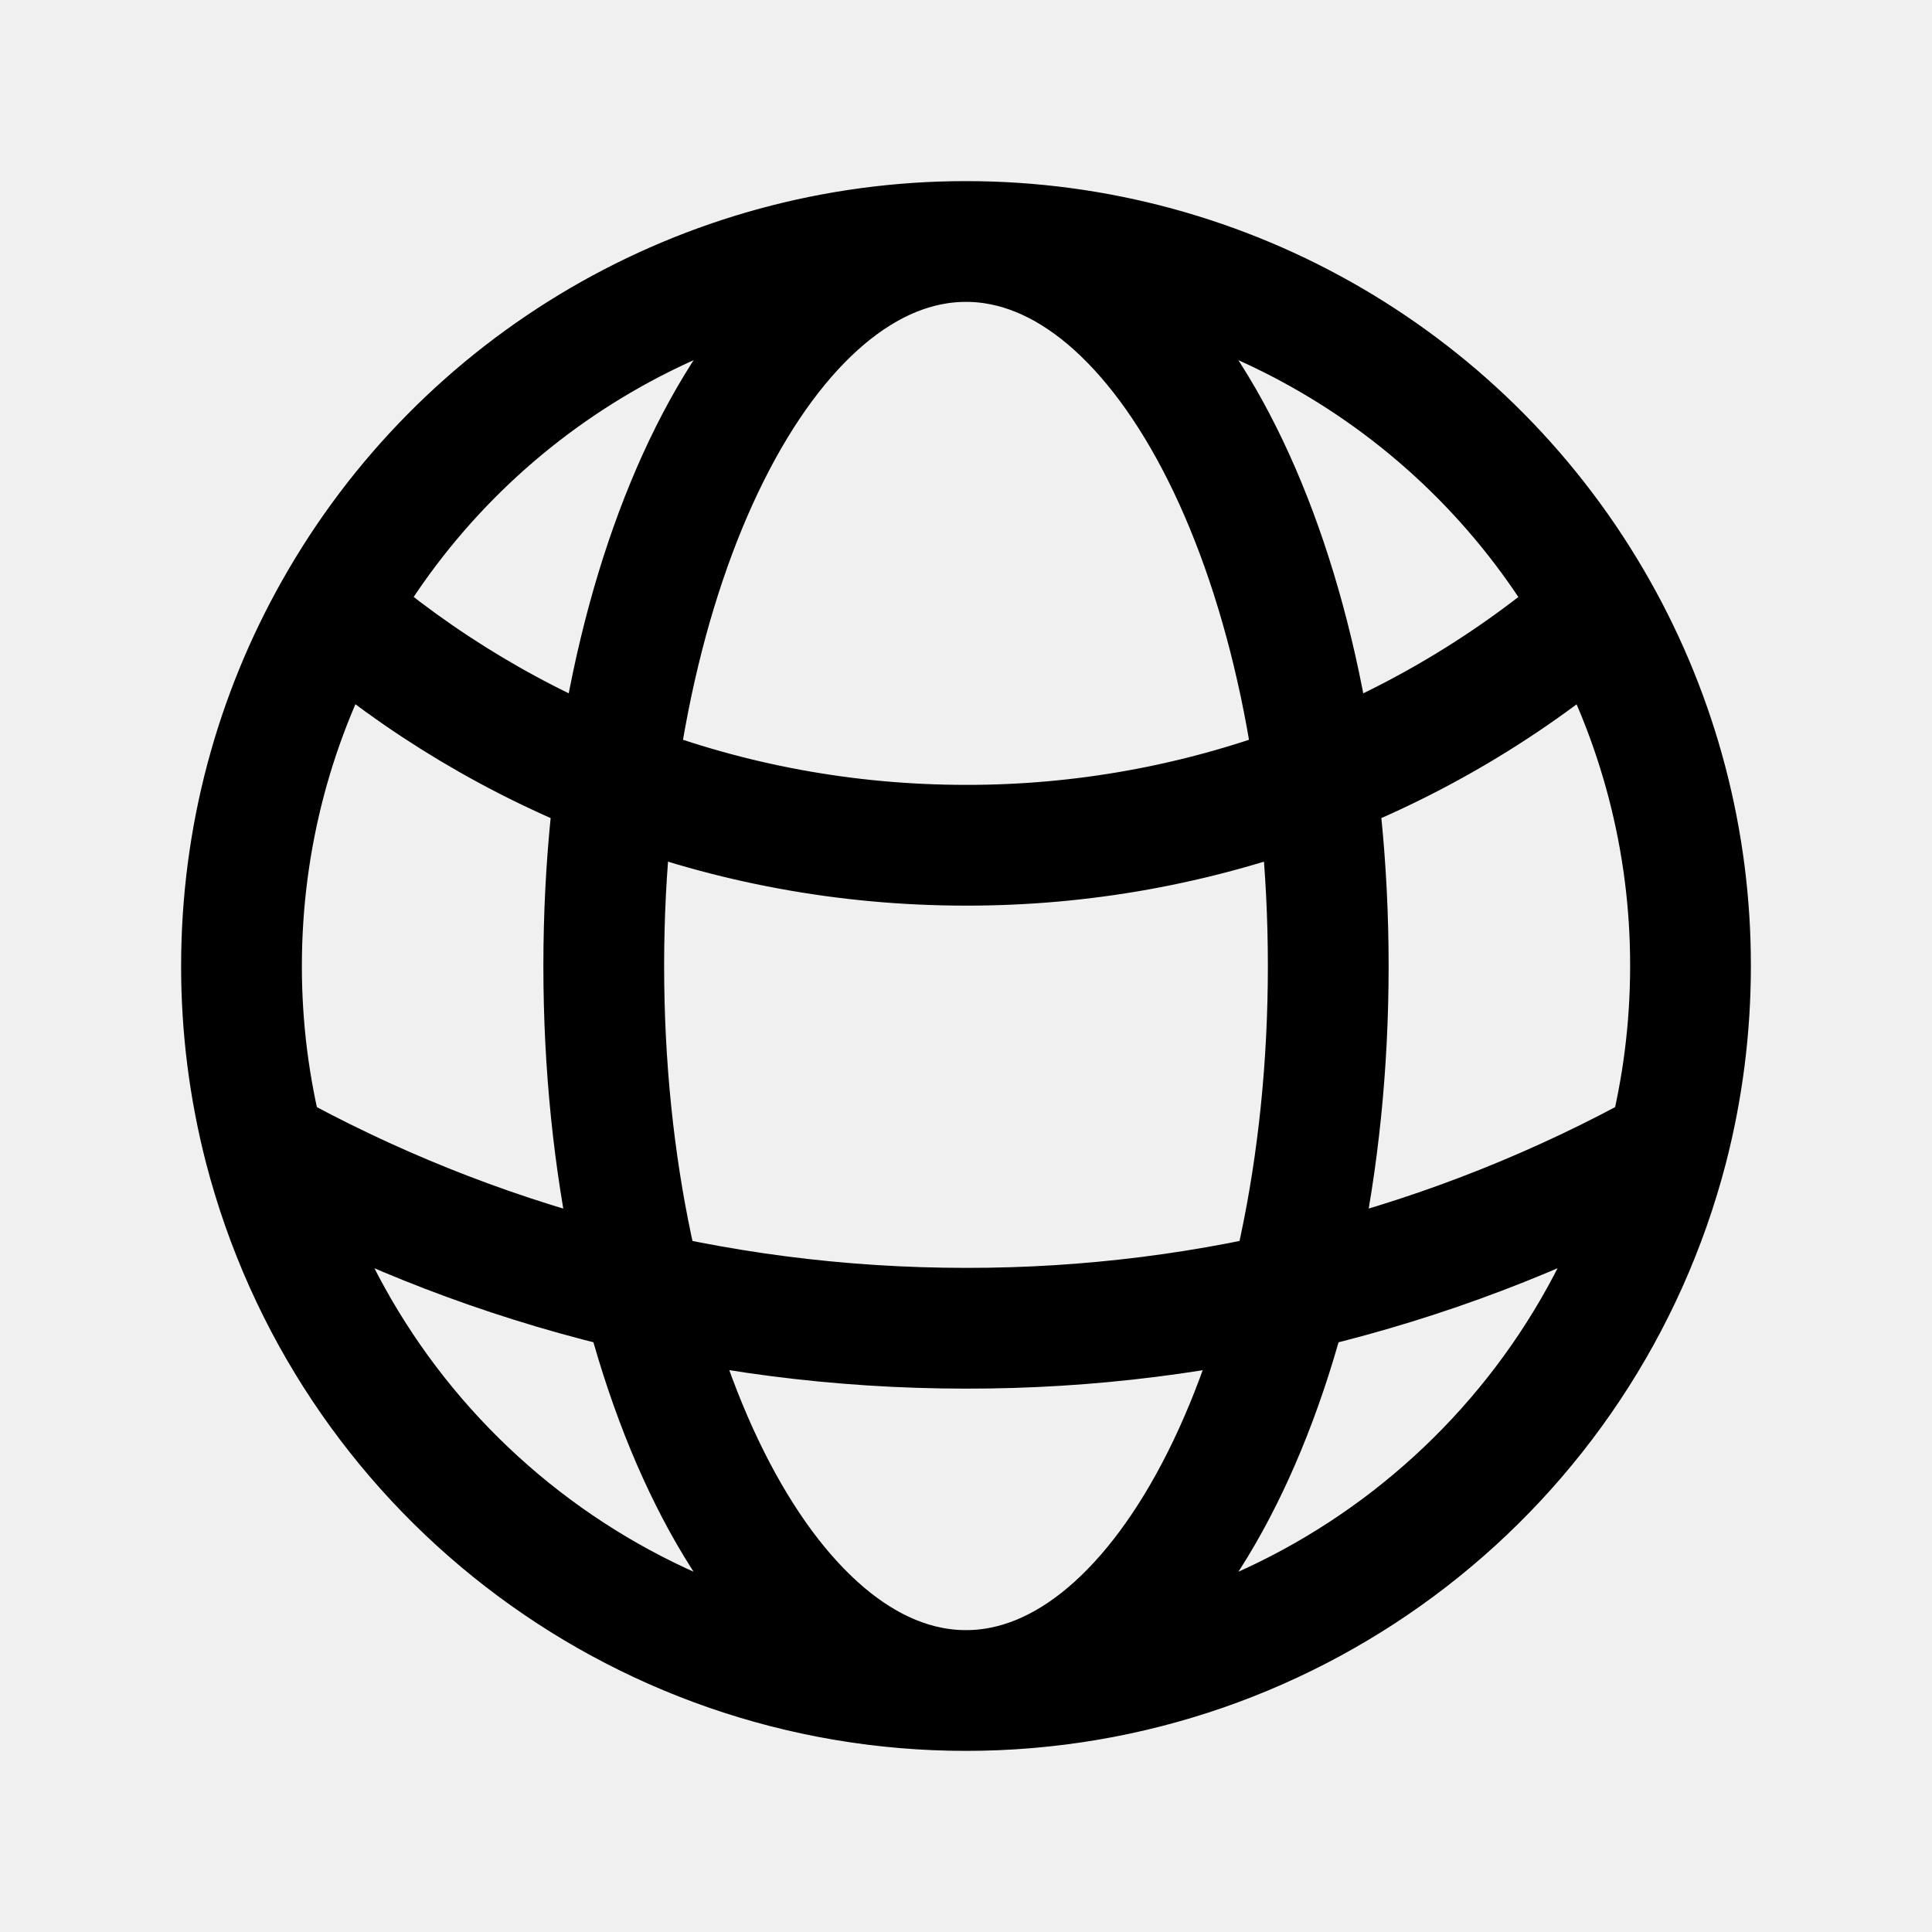
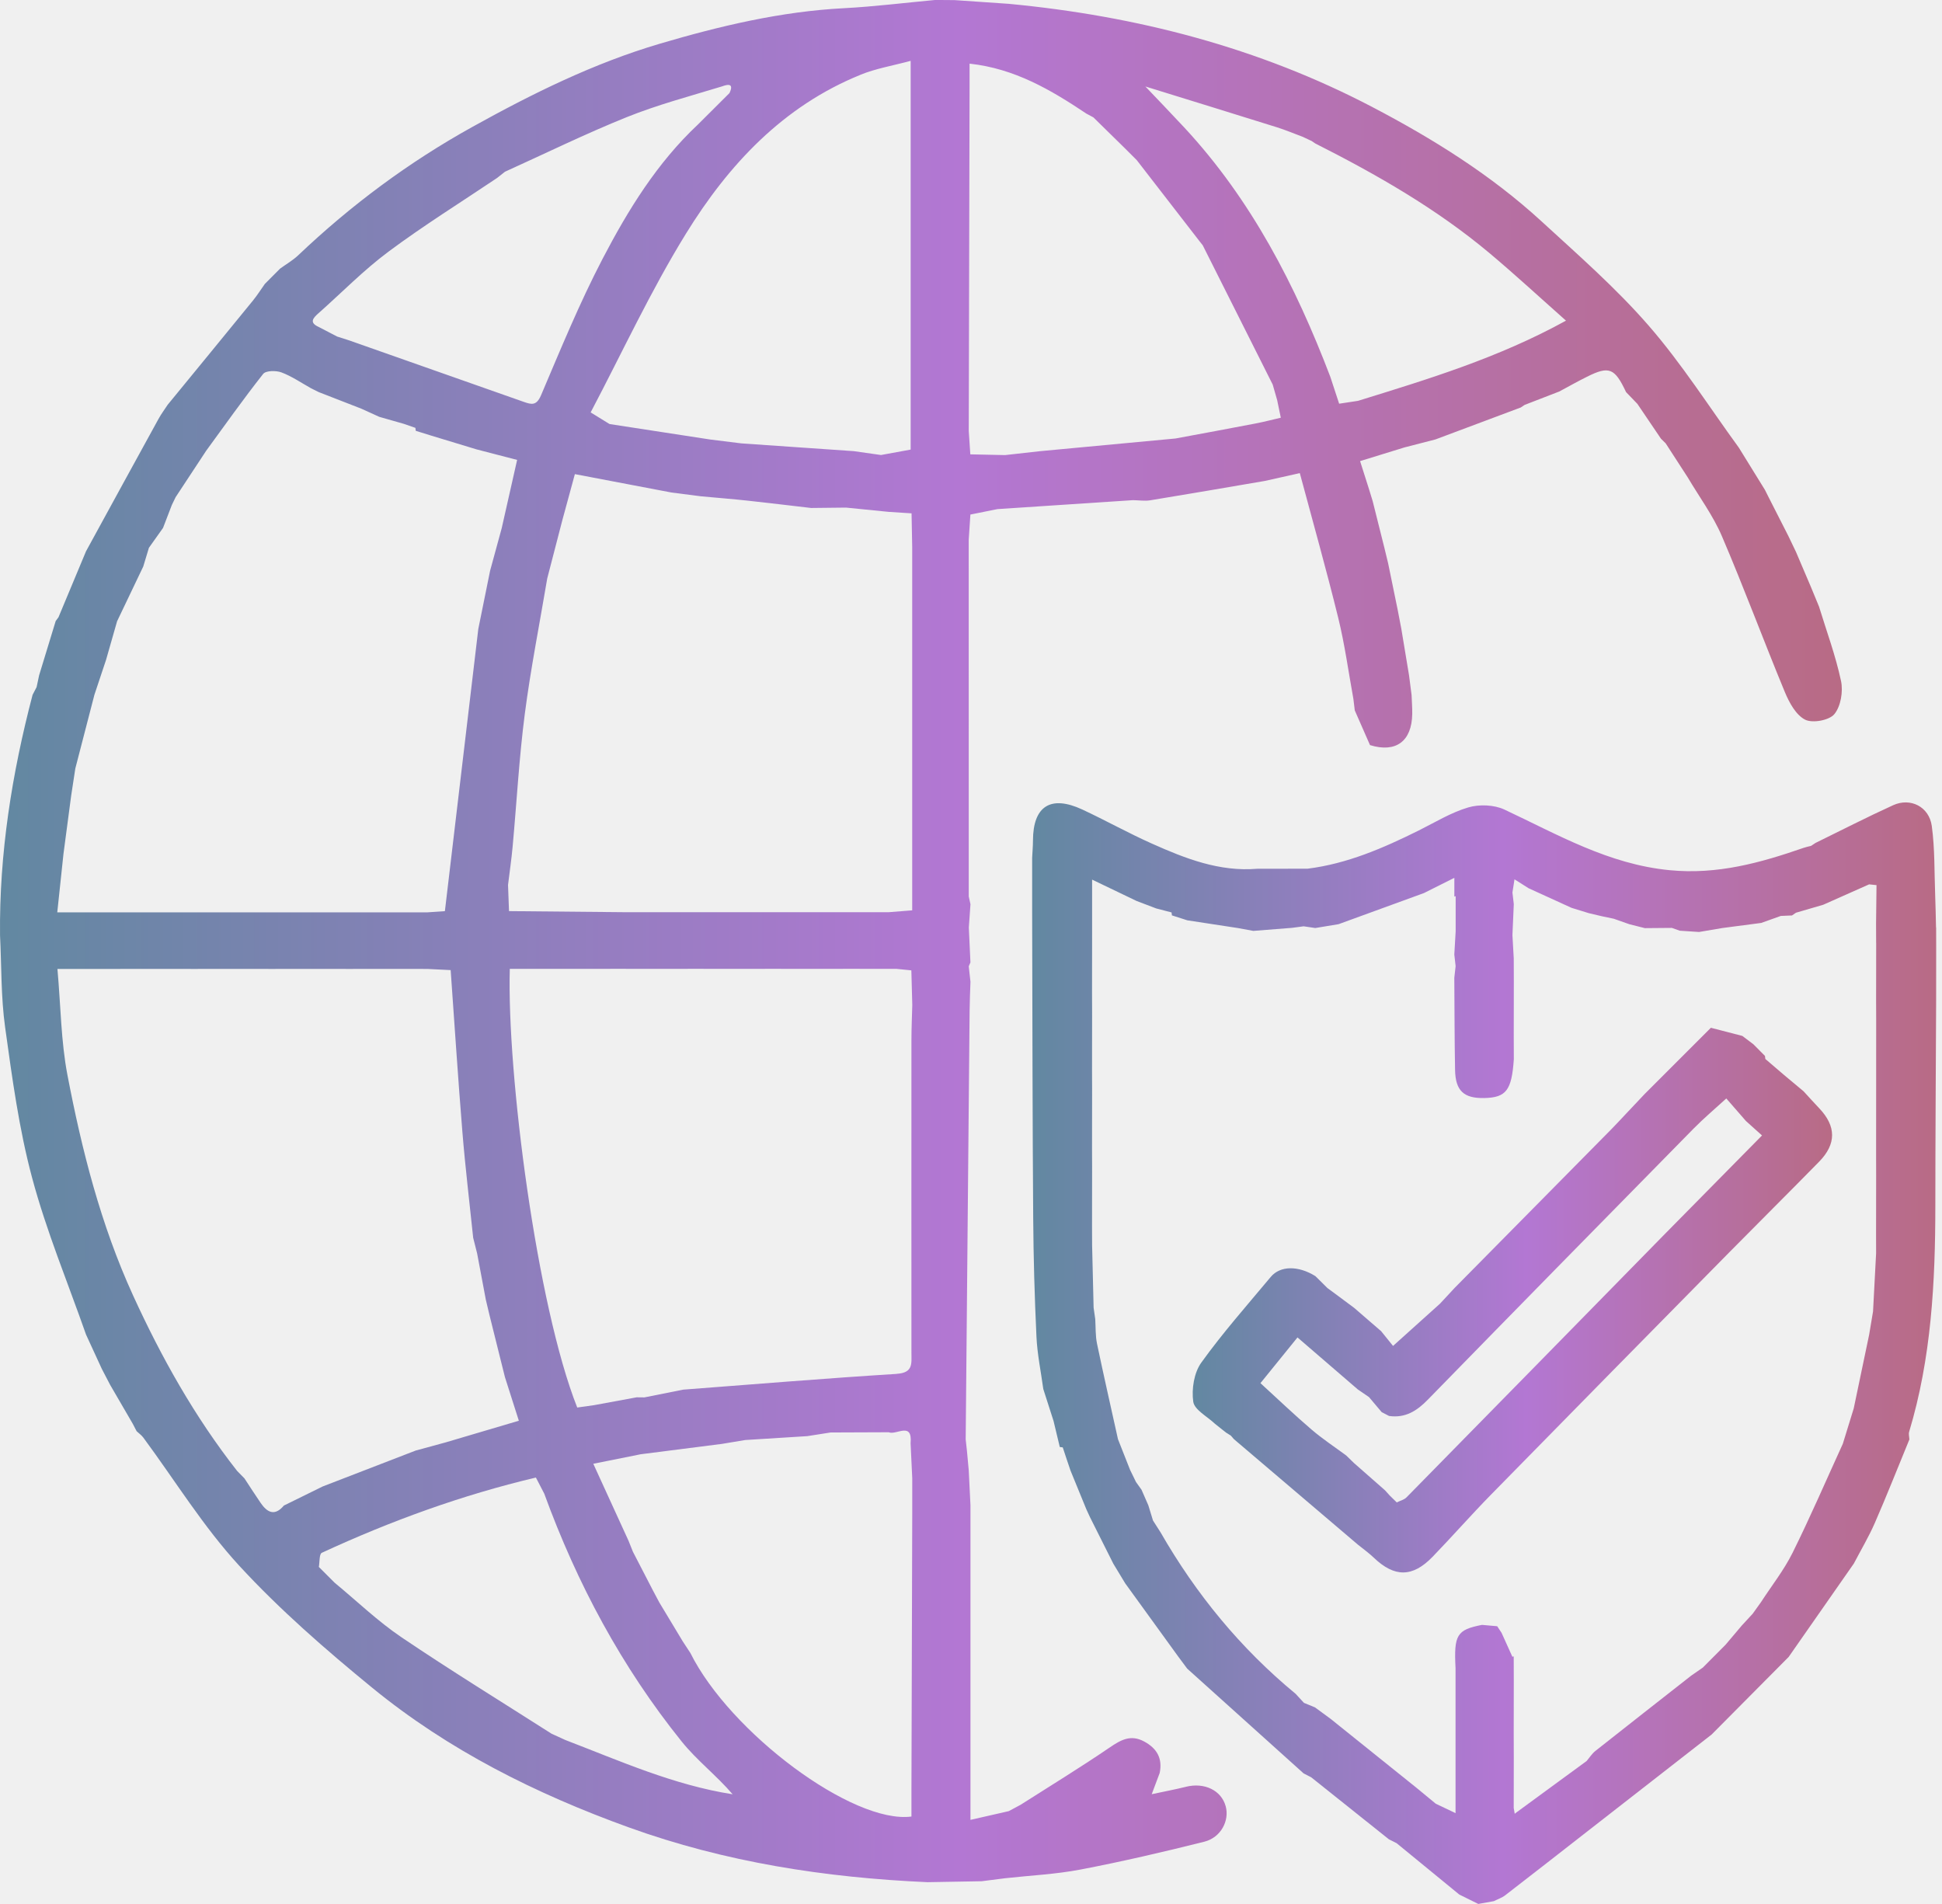
- <svg xmlns="http://www.w3.org/2000/svg" className="gradient-font" fill="none" viewBox="0 0 24 24" stroke-width="1.5" stroke="currentColor" class="w-6 h-6">
-   <path stroke-linecap="round" stroke-linejoin="round" d="M12 21a9.004 9.004 0 008.716-6.747M12 21a9.004 9.004 0 01-8.716-6.747M12 21c2.485 0 4.5-4.03 4.5-9S14.485 3 12 3m0 18c-2.485 0-4.5-4.03-4.5-9S9.515 3 12 3m0 0a8.997 8.997 0 017.843 4.582M12 3a8.997 8.997 0 00-7.843 4.582m15.686 0A11.953 11.953 0 0112 10.5c-2.998 0-5.74-1.1-7.843-2.918m15.686 0A8.959 8.959 0 0121 12c0 .778-.099 1.533-.284 2.253m0 0A17.919 17.919 0 0112 16.5c-3.162 0-6.133-.815-8.716-2.247m0 0A9.015 9.015 0 013 12c0-1.605.42-3.113 1.157-4.418" />
+ <svg xmlns="http://www.w3.org/2000/svg" width="102" height="100" viewBox="0 0 102 100" fill="none">
+   <g clip-path="url(#clip0_15207_945)">
+     <path d="M62.292 93.845C61.696 93.991 61.093 94.106 60.492 94.234C60.632 93.861 60.771 93.488 60.911 93.118C61.066 92.356 60.771 91.83 60.095 91.466C59.39 91.087 58.879 91.376 58.284 91.781C56.752 92.826 55.167 93.794 53.605 94.79C53.398 94.902 53.19 95.014 52.982 95.124C52.33 95.273 51.681 95.419 50.972 95.582V80.08C50.972 79.74 50.972 79.402 50.972 79.061C50.941 78.451 50.913 77.839 50.882 77.23C50.852 76.89 50.819 76.55 50.788 76.212C50.766 76.008 50.743 75.805 50.721 75.601C50.79 68.095 50.858 60.592 50.927 53.086C50.931 52.579 50.955 52.072 50.972 51.566C50.941 51.295 50.913 51.025 50.882 50.752C50.91 50.684 50.941 50.615 50.97 50.548C50.941 49.937 50.915 49.326 50.886 48.715L50.972 47.493C50.941 47.356 50.913 47.22 50.882 47.085C50.882 40.84 50.882 34.593 50.88 28.349C50.91 27.898 50.939 27.448 50.968 27.025C51.479 26.923 51.935 26.831 52.391 26.739C54.764 26.583 57.139 26.426 59.512 26.269C59.813 26.273 60.121 26.324 60.412 26.277C62.423 25.949 64.429 25.601 66.437 25.259C67.048 25.122 67.659 24.986 68.27 24.849C68.949 27.385 69.664 29.913 70.291 32.463C70.633 33.86 70.827 35.294 71.085 36.714C71.11 36.913 71.132 37.113 71.157 37.311C71.423 37.918 71.69 38.527 71.957 39.134C73.312 39.553 74.153 38.938 74.175 37.5C74.181 37.17 74.153 36.838 74.141 36.506C74.096 36.162 74.053 35.82 74.008 35.475C73.874 34.661 73.739 33.846 73.603 33.031C73.538 32.691 73.472 32.351 73.407 32.011C73.24 31.2 73.075 30.392 72.908 29.581L72.711 28.768C72.507 27.953 72.303 27.137 72.098 26.322L71.91 25.709C71.753 25.218 71.599 24.729 71.436 24.218C72.271 23.959 73.02 23.729 73.768 23.499C74.312 23.358 74.856 23.22 75.397 23.079C76.886 22.521 78.375 21.963 79.866 21.405L79.86 21.411L80.076 21.267C80.683 21.032 81.292 20.796 81.899 20.562C82.382 20.303 82.858 20.034 83.349 19.79C84.516 19.205 84.809 19.326 85.406 20.594C85.604 20.8 85.803 21.006 86.001 21.212C86.415 21.821 86.826 22.432 87.239 23.041C87.323 23.122 87.404 23.204 87.488 23.287C87.873 23.882 88.258 24.479 88.645 25.073C89.25 26.098 89.973 27.072 90.437 28.155C91.598 30.864 92.621 33.632 93.749 36.355C93.977 36.903 94.33 37.553 94.808 37.797C95.197 37.995 96.077 37.834 96.346 37.508C96.684 37.097 96.814 36.315 96.696 35.765C96.415 34.441 95.939 33.16 95.541 31.86C95.397 31.51 95.25 31.159 95.106 30.807C94.847 30.2 94.588 29.593 94.33 28.986L93.93 28.151C93.584 27.471 93.238 26.793 92.892 26.112L92.7 25.729C92.244 24.99 91.786 24.25 91.329 23.511C89.763 21.362 88.329 19.097 86.59 17.099C84.877 15.13 82.891 13.392 80.962 11.622C78.302 9.18 75.249 7.28 72.069 5.616C66.097 2.491 59.685 0.837 52.994 0.202L50.143 0.006C49.803 0.004 49.462 0.002 49.124 -0.002C47.527 0.145 45.935 0.346 44.336 0.43C41.02 0.601 37.82 1.363 34.661 2.294C31.192 3.318 27.974 4.909 24.811 6.665C21.46 8.524 18.435 10.775 15.669 13.402C15.384 13.673 15.032 13.875 14.71 14.109C14.443 14.376 14.178 14.643 13.912 14.91C13.702 15.205 13.51 15.511 13.282 15.79C11.795 17.615 10.3 19.436 8.809 21.256C8.646 21.505 8.465 21.745 8.323 22.006C7.05 24.32 5.785 26.638 4.518 28.954C4.037 30.104 3.558 31.253 3.078 32.404C3.078 32.404 3.08 32.404 3.082 32.404C3.029 32.475 2.978 32.547 2.925 32.618C2.636 33.567 2.344 34.518 2.055 35.467C2.01 35.673 1.966 35.879 1.923 36.087L1.711 36.494C0.625 40.635 -0.043 44.831 0.002 49.122C0.082 50.733 0.047 52.361 0.269 53.954C0.638 56.603 0.994 59.278 1.685 61.854C2.434 64.655 3.558 67.354 4.52 70.097L5.349 71.898C5.493 72.177 5.64 72.456 5.785 72.735C6.182 73.418 6.579 74.1 6.976 74.784C7.043 74.912 7.109 75.041 7.176 75.169C7.296 75.281 7.434 75.379 7.53 75.507C9.194 77.76 10.677 80.18 12.561 82.229C14.696 84.547 17.103 86.641 19.547 88.641C23.56 91.924 28.151 94.216 33.015 95.973C38.089 97.808 43.35 98.617 48.717 98.855C49.666 98.839 50.615 98.821 51.564 98.805L52.791 98.648C54.117 98.501 55.457 98.44 56.762 98.189C58.94 97.772 61.103 97.269 63.254 96.729C64.126 96.511 64.586 95.619 64.376 94.863C64.146 94.03 63.262 93.605 62.294 93.843L62.292 93.845ZM47.096 72.159C43.356 72.391 39.62 72.703 35.883 72.986C35.205 73.122 34.524 73.257 33.846 73.393C33.709 73.393 33.575 73.391 33.439 73.389C32.691 73.528 31.946 73.664 31.198 73.802C30.905 73.843 30.611 73.884 30.318 73.925C28.19 68.552 26.621 56.388 26.776 50.886H30.587C31.198 50.886 31.809 50.886 32.42 50.884C33.168 50.884 33.913 50.884 34.661 50.886C34.726 50.784 34.789 50.68 34.852 50.577C34.789 50.68 34.726 50.782 34.661 50.886C35.272 50.886 35.883 50.886 36.496 50.884C37.241 50.884 37.989 50.884 38.734 50.886C39.345 50.886 39.956 50.886 40.57 50.884C41.315 50.884 42.063 50.884 42.808 50.886C42.873 50.784 42.936 50.68 42.999 50.577C42.936 50.68 42.873 50.782 42.808 50.886C43.419 50.886 44.03 50.886 44.643 50.884C45.458 50.884 46.273 50.884 47.085 50.886C47.346 50.913 47.607 50.939 47.867 50.965C47.884 51.572 47.9 52.179 47.916 52.784C47.9 53.393 47.872 54 47.872 54.609C47.867 60.097 47.87 65.582 47.872 71.069C47.872 71.613 47.967 72.102 47.1 72.155L47.096 72.159ZM26.684 46.474C26.764 45.812 26.862 45.152 26.923 44.488C27.137 42.162 27.263 39.826 27.562 37.512C27.872 35.125 28.343 32.758 28.742 30.383C29.006 29.365 29.271 28.347 29.534 27.328C29.754 26.52 29.974 25.711 30.194 24.902C31.887 25.224 33.579 25.546 35.27 25.868C35.787 25.935 36.302 26.002 36.82 26.067C37.641 26.143 38.462 26.208 39.28 26.296C40.388 26.416 41.496 26.552 42.602 26.68C43.213 26.674 43.824 26.666 44.435 26.66C45.183 26.735 45.928 26.809 46.676 26.884C47.077 26.911 47.477 26.935 47.878 26.962C47.89 27.558 47.9 28.155 47.912 28.75C47.912 29.294 47.912 29.835 47.912 30.379C48.059 30.257 48.204 30.133 48.348 30.011C48.204 30.135 48.059 30.259 47.912 30.379V47.812C47.405 47.853 47.041 47.882 46.678 47.91C46.134 47.91 45.592 47.91 45.049 47.91C44.301 47.91 43.556 47.91 42.808 47.91C42.197 47.91 41.586 47.91 40.975 47.91C40.227 47.91 39.482 47.91 38.734 47.91C38.123 47.91 37.512 47.91 36.901 47.91C36.154 47.91 35.408 47.91 34.661 47.91C34.05 47.91 33.439 47.91 32.828 47.91C30.797 47.892 28.766 47.872 26.735 47.853C26.717 47.391 26.701 46.931 26.683 46.468L26.684 46.474ZM68.458 7.202C68.594 7.265 68.729 7.329 68.865 7.394L68.855 7.382C68.93 7.432 69.006 7.483 69.081 7.534C72.311 9.168 75.444 10.958 78.228 13.29C79.567 14.413 80.85 15.6 82.251 16.841C78.701 18.798 75.008 19.914 71.326 21.053C70.996 21.104 70.666 21.152 70.336 21.203C70.181 20.733 70.028 20.262 69.873 19.792C68.044 14.997 65.726 10.49 62.197 6.691C61.524 5.968 60.838 5.257 60.158 4.542C62.461 5.255 64.765 5.964 67.067 6.685C67.539 6.834 67.995 7.027 68.458 7.2V7.202ZM50.925 4.589C50.925 4.188 50.925 3.787 50.925 3.343C53.294 3.599 55.2 4.723 57.058 5.966C57.182 6.033 57.306 6.098 57.43 6.166C57.984 6.709 58.541 7.255 59.094 7.799C59.298 8.003 59.502 8.206 59.706 8.41C60.803 9.83 61.903 11.247 63.001 12.667C63.058 12.738 63.115 12.812 63.172 12.883C64.396 15.321 65.621 17.761 66.847 20.199C66.924 20.472 67.004 20.743 67.081 21.016C67.144 21.324 67.209 21.631 67.272 21.939C66.83 22.041 66.39 22.157 65.946 22.242C64.545 22.511 63.144 22.77 61.742 23.03C59.37 23.253 56.995 23.474 54.622 23.697C54.011 23.766 53.4 23.833 52.788 23.902C52.179 23.89 51.571 23.878 50.964 23.863C50.937 23.456 50.908 23.051 50.882 22.643C50.896 16.625 50.91 10.608 50.925 4.589ZM45.197 3.925C46.012 3.595 46.9 3.448 47.831 3.196V23.613C47.344 23.703 46.808 23.8 46.273 23.898L44.847 23.695C42.877 23.558 40.91 23.424 38.94 23.287C38.396 23.22 37.855 23.153 37.311 23.085C35.545 22.815 33.781 22.542 32.015 22.271C31.764 22.118 31.516 21.963 31.023 21.66C32.685 18.507 34.174 15.276 36.029 12.272C38.26 8.655 41.126 5.577 45.199 3.927L45.197 3.925ZM16.729 16.451C17.951 15.368 19.099 14.189 20.405 13.217C22.246 11.846 24.2 10.63 26.106 9.349C26.245 9.239 26.385 9.129 26.524 9.019C28.654 8.056 30.756 7.023 32.923 6.151C34.538 5.502 36.233 5.053 37.901 4.544C38.032 4.504 38.62 4.249 38.315 4.888C37.763 5.438 37.211 5.988 36.659 6.538C34.512 8.551 32.989 11.025 31.65 13.592C30.44 15.912 29.444 18.346 28.418 20.757C28.177 21.322 27.917 21.25 27.501 21.104C24.458 20.028 21.411 18.959 18.366 17.887C18.148 17.812 17.928 17.747 17.708 17.676C17.384 17.509 17.061 17.34 16.737 17.171C16.221 16.938 16.45 16.7 16.727 16.451H16.729ZM3.334 44.845C3.469 43.827 3.603 42.808 3.738 41.79C3.811 41.313 3.882 40.838 3.956 40.362C4.29 39.072 4.624 37.783 4.958 36.494C5.161 35.883 5.365 35.272 5.569 34.661C5.762 33.984 5.956 33.308 6.149 32.632C6.608 31.673 7.066 30.713 7.524 29.754C7.624 29.426 7.724 29.098 7.822 28.77C8.068 28.422 8.316 28.076 8.563 27.727C8.718 27.326 8.87 26.925 9.025 26.524C9.09 26.387 9.158 26.251 9.223 26.114C9.759 25.299 10.296 24.485 10.832 23.67C11.82 22.32 12.785 20.951 13.822 19.639C13.963 19.46 14.502 19.454 14.785 19.56C15.331 19.765 15.828 20.11 16.344 20.397C16.476 20.462 16.608 20.527 16.741 20.594C17.486 20.884 18.232 21.175 18.977 21.464C19.291 21.607 19.605 21.751 19.918 21.892C20.348 22.014 20.78 22.136 21.21 22.261C21.413 22.332 21.615 22.401 21.819 22.472C21.823 22.523 21.829 22.576 21.837 22.627C22.106 22.711 22.377 22.794 22.645 22.878L25.027 23.601C25.719 23.78 26.412 23.959 27.161 24.155C26.884 25.387 26.617 26.562 26.352 27.738C26.149 28.485 25.945 29.231 25.741 29.978C25.536 30.997 25.33 32.015 25.122 33.033C24.54 37.956 23.955 42.879 23.367 47.855C23.177 47.867 22.808 47.894 22.442 47.918C21.831 47.918 21.22 47.918 20.609 47.918C19.861 47.918 19.116 47.918 18.368 47.918C17.757 47.918 17.146 47.918 16.535 47.918C15.787 47.918 15.042 47.918 14.294 47.918C13.684 47.918 13.072 47.918 12.461 47.918C11.714 47.918 10.968 47.918 10.221 47.918C9.61 47.918 8.999 47.918 8.388 47.918H3.008C3.127 46.808 3.23 45.827 3.334 44.845ZM13.69 78.935C13.4 78.512 13.123 78.078 12.84 77.648C12.712 77.516 12.582 77.383 12.453 77.253C10.229 74.418 8.481 71.303 6.986 68.032C5.294 64.329 4.3 60.418 3.54 56.451C3.204 54.691 3.192 52.868 3.017 50.89H6.149C6.76 50.89 7.371 50.89 7.982 50.888C8.73 50.888 9.475 50.888 10.223 50.89C10.834 50.89 11.445 50.89 12.058 50.888C12.804 50.888 13.551 50.888 14.297 50.89C14.362 50.788 14.425 50.684 14.488 50.581C14.425 50.684 14.362 50.786 14.297 50.89C14.908 50.89 15.519 50.89 16.132 50.888C16.877 50.888 17.625 50.888 18.37 50.89C18.981 50.89 19.592 50.89 20.205 50.888C20.953 50.888 21.698 50.888 22.446 50.89C22.853 50.91 23.263 50.931 23.67 50.951C23.874 53.789 24.055 56.628 24.287 59.461C24.438 61.315 24.662 63.162 24.853 65.011C24.923 65.282 24.99 65.555 25.059 65.826L25.517 68.262C25.581 68.531 25.646 68.8 25.709 69.069C25.913 69.888 26.116 70.707 26.32 71.525C26.387 71.794 26.454 72.063 26.522 72.332C26.764 73.092 27.006 73.851 27.251 74.619C25.858 75.031 24.637 75.393 23.415 75.754C22.888 75.898 22.358 76.041 21.831 76.186C20.203 76.813 18.578 77.442 16.951 78.07C16.27 78.404 15.59 78.74 14.91 79.074C14.433 79.644 14.038 79.444 13.69 78.935ZM29.709 91.394C29.463 91.282 29.214 91.168 28.968 91.056C26.33 89.372 23.662 87.732 21.071 85.981C19.831 85.141 18.737 84.084 17.576 83.127C17.299 82.85 17.024 82.575 16.747 82.298C16.794 82.041 16.765 81.618 16.902 81.555C20.523 79.882 24.259 78.522 28.147 77.603C28.294 77.886 28.44 78.167 28.587 78.451C30.308 83.17 32.652 87.549 35.803 91.466C36.598 92.454 37.63 93.248 38.48 94.238C35.378 93.753 32.571 92.49 29.711 91.394H29.709ZM47.872 94.008C47.872 94.478 47.872 94.947 47.872 95.407C44.796 95.812 38.345 91.003 36.26 86.816C36.125 86.612 35.993 86.406 35.858 86.203C35.449 85.522 35.04 84.844 34.63 84.164C34.52 83.956 34.408 83.748 34.298 83.54C33.948 82.862 33.596 82.182 33.245 81.504C33.168 81.312 33.092 81.121 33.015 80.929C32.408 79.601 31.801 78.275 31.162 76.88C32.052 76.701 32.846 76.542 33.642 76.381C35.068 76.2 36.494 76.019 37.92 75.835C38.327 75.768 38.734 75.699 39.144 75.632L42.401 75.428C42.808 75.365 43.217 75.299 43.625 75.236C44.643 75.232 45.66 75.228 46.678 75.224C47.073 75.395 47.935 74.638 47.827 75.803C47.855 76.414 47.886 77.023 47.914 77.634C47.914 78.245 47.914 78.856 47.914 79.467C47.9 84.312 47.886 89.16 47.872 94.006V94.008Z" fill="url(#paint0_linear_15207_945)" />
+     <path d="M101.686 48.715C101.672 48.14 101.664 47.568 101.641 46.996C101.595 45.79 101.627 44.574 101.464 43.384C101.324 42.368 100.344 41.879 99.44 42.288C98.063 42.914 96.716 43.608 95.356 44.272C95.278 44.323 95.199 44.376 95.122 44.427C94.993 44.46 94.863 44.484 94.741 44.527C92.462 45.317 90.207 45.947 87.699 45.704C84.481 45.393 81.819 43.832 79.016 42.519C78.475 42.266 77.697 42.236 77.118 42.407C76.208 42.675 75.371 43.193 74.511 43.621C72.653 44.543 70.763 45.364 68.68 45.625C67.797 45.625 66.914 45.627 66.032 45.629C64.048 45.794 62.261 45.093 60.51 44.311C59.269 43.759 58.078 43.091 56.846 42.517C55.185 41.745 54.261 42.339 54.255 44.14C54.255 44.443 54.226 44.745 54.212 45.048C54.212 46 54.212 46.949 54.212 47.9C54.212 48.24 54.212 48.578 54.214 48.918C54.228 53.931 54.23 58.944 54.267 63.956C54.281 66.04 54.34 68.126 54.438 70.205C54.481 71.124 54.672 72.036 54.797 72.953C54.976 73.513 55.155 74.073 55.336 74.633C55.446 75.09 55.556 75.544 55.664 76C55.715 76.008 55.768 76.014 55.819 76.018C55.886 76.222 55.953 76.426 56.021 76.629C56.09 76.833 56.159 77.037 56.228 77.24C56.505 77.917 56.782 78.595 57.059 79.271L57.249 79.683C57.658 80.497 58.068 81.312 58.475 82.127C58.683 82.471 58.891 82.815 59.098 83.157C60.025 84.436 60.95 85.716 61.877 86.995C62.044 86.887 62.211 86.781 62.38 86.673C62.213 86.781 62.045 86.887 61.877 86.995C62.035 87.209 62.196 87.424 62.355 87.638C64.392 89.472 66.429 91.305 68.468 93.14C68.602 93.209 68.739 93.28 68.873 93.35C70.232 94.433 71.59 95.517 72.949 96.603C73.085 96.672 73.22 96.739 73.356 96.808C74.452 97.706 75.548 98.605 76.645 99.503C76.978 99.668 77.309 99.833 77.644 99.998C77.916 99.949 78.192 99.9 78.464 99.851C78.664 99.749 78.884 99.676 79.057 99.544C80.495 98.436 81.925 97.315 83.357 96.199C85.538 94.498 87.722 92.798 89.903 91.097C91.252 89.74 92.598 88.382 93.946 87.025L97.37 82.119C97.739 81.412 98.15 80.723 98.47 79.992C99.104 78.54 99.684 77.065 100.287 75.601C100.281 75.466 100.238 75.32 100.275 75.198C101.442 71.326 101.648 67.344 101.65 63.335C101.652 59.75 101.676 56.167 101.692 52.583C101.692 51.631 101.692 50.682 101.694 49.731C101.694 49.391 101.694 49.053 101.692 48.713L101.686 48.715ZM78.018 99.46C78.053 99.46 78.092 99.472 78.13 99.495C78.092 99.472 78.053 99.462 78.018 99.46ZM98.543 49.531L98.539 52.583C98.539 52.923 98.541 53.263 98.543 53.605L98.539 60.73C98.539 61.07 98.539 61.412 98.541 61.752C98.541 62.769 98.539 63.787 98.537 64.804C98.537 65.144 98.537 65.486 98.539 65.826C98.486 66.844 98.433 67.861 98.378 68.879C98.309 69.287 98.24 69.694 98.173 70.103C97.904 71.393 97.633 72.682 97.364 73.971C97.173 74.591 96.983 75.208 96.792 75.827C95.918 77.739 95.085 79.674 94.15 81.558C93.698 82.467 93.054 83.282 92.498 84.139C92.352 84.345 92.205 84.549 92.058 84.754L91.484 85.376C91.201 85.712 90.915 86.048 90.632 86.384C90.233 86.785 89.834 87.186 89.437 87.585C89.235 87.726 89.031 87.865 88.83 88.005C87.151 89.323 85.469 90.637 83.797 91.96C83.615 92.103 83.487 92.313 83.335 92.49C82.116 93.382 80.896 94.276 79.678 95.168C79.638 95.199 79.599 95.232 79.558 95.262C79.54 95.16 79.523 95.056 79.505 94.955C79.505 94.071 79.507 93.187 79.509 92.303C79.509 91.895 79.507 91.488 79.505 91.079C79.505 90.129 79.507 89.178 79.509 88.229C79.509 87.818 79.507 87.406 79.505 86.993L79.436 87.017C79.246 86.598 79.057 86.18 78.868 85.76C78.79 85.644 78.713 85.528 78.638 85.412C78.371 85.388 78.106 85.365 77.839 85.341C76.517 85.6 76.358 85.86 76.45 87.614V89.447C76.45 90.195 76.45 90.94 76.45 91.688V93.521C76.45 94.028 76.45 94.533 76.45 95.228C76.022 95.024 75.719 94.879 75.413 94.735L74.389 93.891C72.888 92.686 71.388 91.482 69.887 90.276C69.614 90.076 69.341 89.875 69.069 89.675C68.875 89.596 68.681 89.516 68.488 89.437C68.341 89.278 68.195 89.121 68.05 88.962C65.156 86.575 62.819 83.724 60.954 80.477C60.821 80.271 60.691 80.066 60.559 79.86C60.477 79.593 60.396 79.328 60.314 79.061L59.956 78.243C59.86 78.108 59.762 77.972 59.666 77.837C59.563 77.625 59.461 77.416 59.357 77.204C59.145 76.664 58.931 76.126 58.719 75.587C58.349 73.912 57.968 72.242 57.617 70.564C57.532 70.148 57.552 69.71 57.526 69.281C57.497 69.081 57.469 68.881 57.44 68.682C57.414 67.592 57.387 66.502 57.361 65.413C57.361 65.07 57.359 64.73 57.357 64.388L57.361 61.339C57.361 60.997 57.359 60.657 57.357 60.314L57.361 57.265C57.361 56.923 57.359 56.583 57.357 56.241L57.361 53.192C57.361 52.849 57.359 52.509 57.357 52.167C57.357 51.151 57.359 50.134 57.361 49.118V46.199C58.19 46.596 58.946 46.959 59.701 47.322C60.041 47.452 60.383 47.58 60.724 47.711C60.995 47.782 61.265 47.851 61.534 47.922C61.538 47.973 61.544 48.026 61.553 48.077L62.361 48.336L65.009 48.741L65.83 48.892C66.51 48.839 67.191 48.784 67.869 48.731L68.472 48.651C68.675 48.682 68.879 48.713 69.083 48.741C69.49 48.674 69.897 48.607 70.307 48.539C71.8 47.996 73.293 47.45 74.788 46.906C75.264 46.668 75.741 46.427 76.387 46.105V47.091L76.456 47.067C76.456 47.478 76.456 47.89 76.456 48.301C76.456 48.505 76.456 48.709 76.456 48.912C76.432 49.32 76.409 49.727 76.385 50.134C76.407 50.338 76.432 50.542 76.454 50.745C76.432 50.949 76.409 51.153 76.385 51.356C76.397 52.972 76.395 54.587 76.425 56.202C76.446 57.29 76.886 57.693 77.955 57.671C79.11 57.646 79.399 57.267 79.511 55.634C79.511 55.226 79.509 54.819 79.507 54.41C79.507 53.461 79.509 52.509 79.511 51.56C79.511 51.153 79.509 50.745 79.507 50.336C79.485 49.929 79.462 49.521 79.438 49.114C79.462 48.572 79.487 48.028 79.509 47.486C79.485 47.283 79.462 47.079 79.438 46.875C79.469 46.684 79.499 46.49 79.546 46.183C79.833 46.364 80.061 46.509 80.289 46.653C81.041 46.996 81.793 47.338 82.544 47.682C82.848 47.776 83.153 47.869 83.457 47.963C83.685 48.016 83.915 48.069 84.143 48.124C84.349 48.167 84.556 48.212 84.762 48.254C85.033 48.35 85.304 48.446 85.577 48.541C85.85 48.611 86.121 48.678 86.394 48.747C86.866 48.743 87.339 48.739 87.811 48.735C87.95 48.784 88.088 48.833 88.227 48.882C88.565 48.904 88.901 48.926 89.239 48.949C89.649 48.88 90.058 48.81 90.467 48.741C91.146 48.651 91.824 48.562 92.504 48.474C92.846 48.352 93.191 48.228 93.533 48.106C93.726 48.097 93.922 48.089 94.115 48.081L94.109 48.089C94.183 48.038 94.258 47.987 94.331 47.937C94.808 47.798 95.287 47.658 95.763 47.519C96.566 47.163 97.368 46.804 98.171 46.448C98.301 46.462 98.431 46.476 98.56 46.488C98.552 47.161 98.543 47.835 98.537 48.507L98.541 49.529L98.543 49.531Z" fill="url(#paint1_linear_15207_945)" />
+     <path d="M94.731 57.318C94.391 57.033 94.049 56.748 93.708 56.463C93.378 56.182 93.05 55.901 92.721 55.618C92.714 55.565 92.708 55.512 92.702 55.459C92.499 55.255 92.297 55.051 92.093 54.846C91.9 54.699 91.706 54.552 91.513 54.408C90.963 54.265 90.411 54.123 89.861 53.98C88.704 55.137 87.547 56.294 86.39 57.451C86.062 57.797 85.734 58.145 85.408 58.492C85.154 58.76 84.905 59.033 84.644 59.298C81.901 62.078 79.155 64.857 76.41 67.635C76.151 67.914 75.89 68.193 75.632 68.472C74.811 69.211 73.99 69.951 73.167 70.69C72.959 70.431 72.751 70.173 72.542 69.916C72.067 69.507 71.593 69.095 71.118 68.686C70.79 68.441 70.46 68.197 70.132 67.953C69.994 67.851 69.857 67.751 69.719 67.649C69.509 67.441 69.301 67.234 69.091 67.026C68.195 66.466 67.242 66.466 66.741 67.069C65.504 68.551 64.219 70.004 63.095 71.568C62.714 72.097 62.58 72.957 62.673 73.617C62.734 74.049 63.411 74.395 63.812 74.778C64.005 74.931 64.197 75.084 64.39 75.238C64.476 75.293 64.561 75.346 64.647 75.401C64.702 75.462 64.757 75.523 64.81 75.587C66.979 77.432 69.146 79.277 71.316 81.123C71.597 81.351 71.896 81.563 72.157 81.813C73.242 82.85 74.189 82.856 75.245 81.764C76.277 80.697 77.257 79.579 78.296 78.518C82.461 74.265 86.641 70.024 90.818 65.783C92.388 64.191 93.977 62.616 95.543 61.017C96.46 60.082 96.448 59.151 95.55 58.206C95.273 57.915 95.002 57.614 94.729 57.316L94.731 57.318ZM87.427 64.828C82.911 69.435 78.397 74.043 73.874 78.644C73.745 78.774 73.534 78.821 73.362 78.909L72.994 78.548C72.91 78.457 72.827 78.365 72.745 78.273C72.201 77.797 71.66 77.318 71.116 76.841C70.979 76.709 70.843 76.576 70.707 76.444C70.097 75.992 69.46 75.574 68.886 75.082C67.993 74.318 67.142 73.503 66.203 72.645C66.851 71.845 67.474 71.077 68.148 70.244C69.246 71.191 70.283 72.083 71.32 72.978C71.515 73.11 71.709 73.242 71.904 73.377C72.126 73.639 72.348 73.904 72.57 74.167C72.701 74.234 72.829 74.301 72.959 74.369C73.811 74.489 74.422 74.102 74.996 73.511C79.638 68.755 84.292 64.013 88.952 59.276C89.498 58.722 90.097 58.219 90.671 57.693C91.016 58.088 91.36 58.483 91.704 58.879C91.977 59.123 92.248 59.369 92.547 59.636C90.82 61.388 89.124 63.109 87.427 64.828Z" fill="url(#paint2_linear_15207_945)" />
+   </g>
+   <defs>
+     <linearGradient id="paint0_linear_15207_945" x1="0" y1="49.427" x2="96.739" y2="49.427" gradientUnits="userSpaceOnUse">
+       <stop stop-color="#6288A1" />
+       <stop offset="0.521" stop-color="#B377D3" />
+       <stop offset="1" stop-color="#B86B85" />
+     </linearGradient>
+     <linearGradient id="paint1_linear_15207_945" x1="54.212" y1="71.071" x2="101.694" y2="71.071" gradientUnits="userSpaceOnUse">
+       <stop stop-color="#6288A1" />
+       <stop offset="0.521" stop-color="#B377D3" />
+       <stop offset="1" stop-color="#B86B85" />
+     </linearGradient>
+     <linearGradient id="paint2_linear_15207_945" x1="62.645" y1="68.284" x2="96.227" y2="68.284" gradientUnits="userSpaceOnUse">
+       <stop stop-color="#6288A1" />
+       <stop offset="0.521" stop-color="#B377D3" />
+       <stop offset="1" stop-color="#B86B85" />
+     </linearGradient>
+     <clipPath id="clip0_15207_945">
+       <rect width="101.689" height="100" fill="white" />
+     </clipPath>
+   </defs>
</svg>
